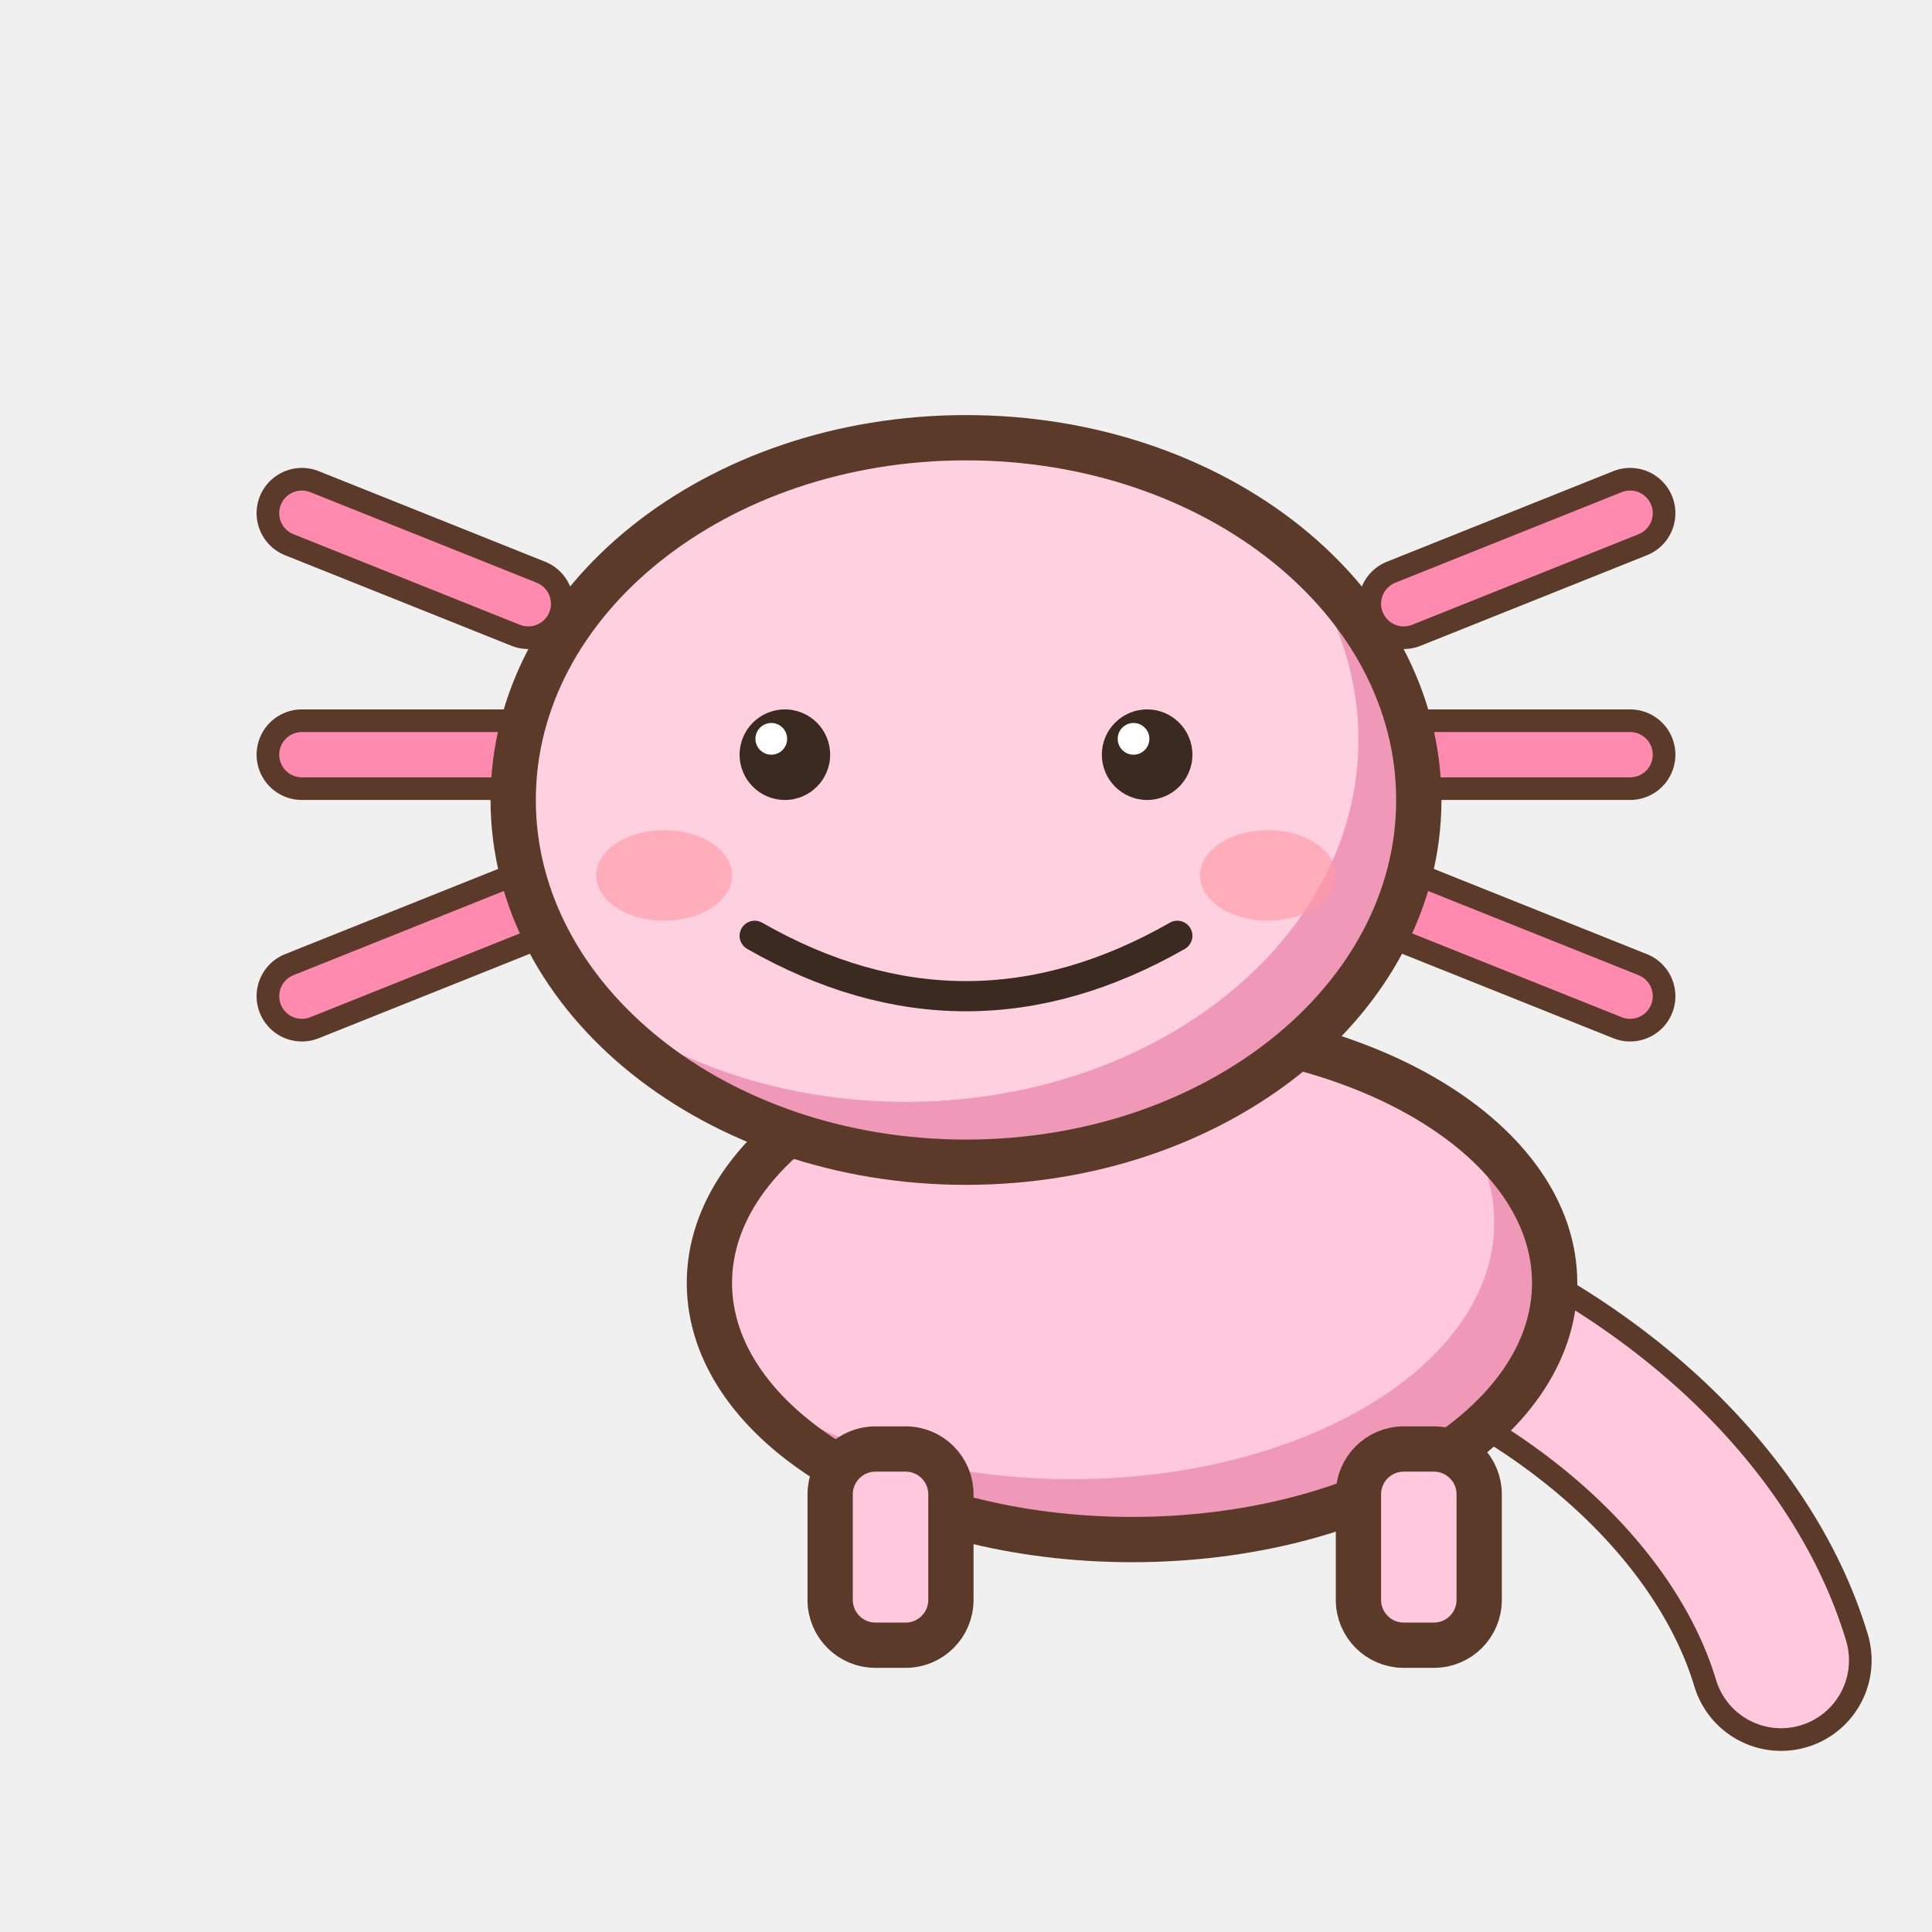
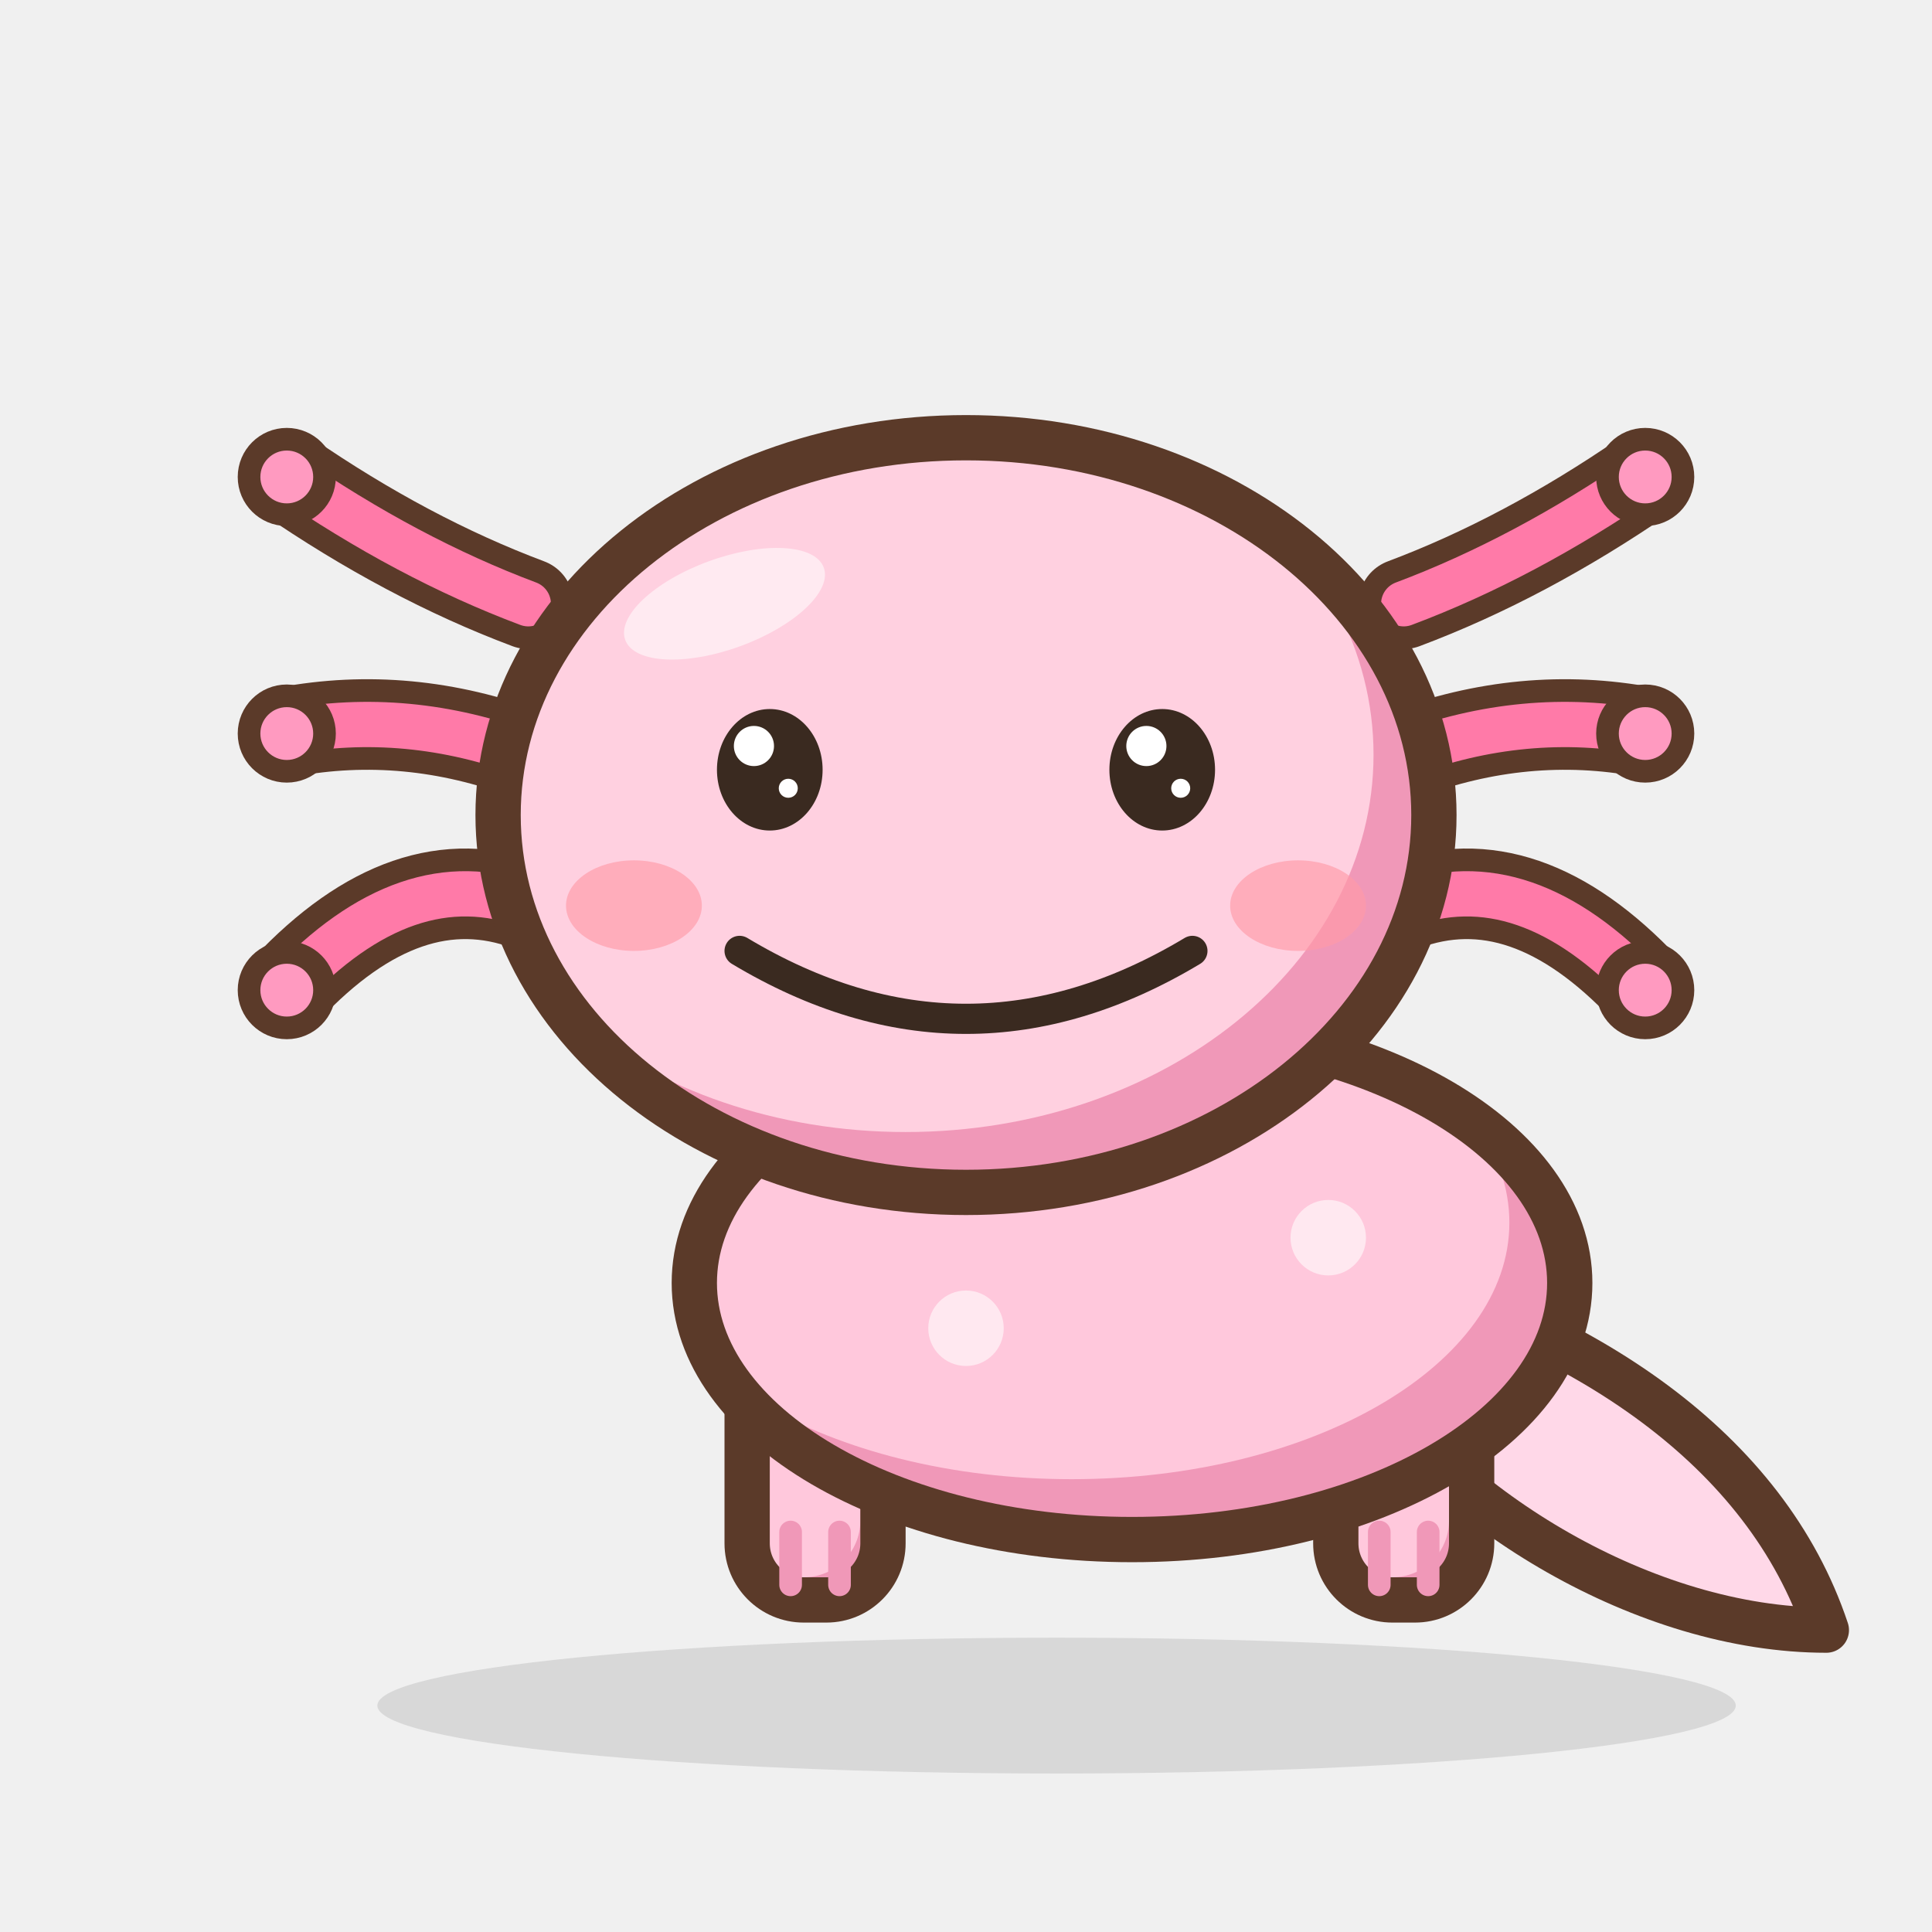
<svg xmlns="http://www.w3.org/2000/svg" viewBox="0 0 256 256">
  <g stroke="#5b3a29" stroke-width="6" stroke-linejoin="round" stroke-linecap="round" fill="none">
-     <path d="M180 170c30 10 50 30 56 50" fill="none" stroke="#5b3a29" stroke-width="24" />
-     <path d="M180 170c30 10 50 30 56 50" fill="none" stroke="#ffc8dc" stroke-width="18" />
+     <ellipse cx="140" cy="226" rx="90" ry="9" fill="#000" stroke="none" opacity=".1" />
    <defs>
-       <path id="p110" d="M94 170a56 34 0 1 0 112 0a56 34 0 1 0 -112 0z" />
-       <clipPath id="cp110">
-         <use href="#p110" />
+       <path id="p243" d="M180 168c30 8 54 24 62 48-24 0-50-16-62-34z" />
+       <clipPath id="cp243">
+         <use href="#p243" />
      </clipPath>
    </defs>
-     <use href="#p110" fill="#f098b8" stroke="none" />
-     <g clip-path="url(#cp110)">
-       <use href="#p110" fill="#ffc8dc" stroke="none" transform="translate(-8 -8)" />
+     <use href="#p243" fill="#f098b8" stroke="none" />
+     <g clip-path="url(#cp243)">
+       <use href="#p243" fill="#ffd8e8" stroke="none" transform="translate(-3 -3)" />
    </g>
-     <use href="#p110" fill="none" />
-     <path d="M70 80l-30 -12.0" fill="none" stroke="#5b3a29" stroke-width="12" />
-     <path d="M70 80l-30 -12.0" fill="none" stroke="#ff8ab0" stroke-width="6" />
-     <path d="M70 100l-30 0.0" fill="none" stroke="#5b3a29" stroke-width="12" />
-     <path d="M70 100l-30 0.0" fill="none" stroke="#ff8ab0" stroke-width="6" />
-     <path d="M70 120l-30 12.0" fill="none" stroke="#5b3a29" stroke-width="12" />
-     <path d="M70 120l-30 12.0" fill="none" stroke="#ff8ab0" stroke-width="6" />
-     <path d="M186 80l30 -12.0" fill="none" stroke="#5b3a29" stroke-width="12" />
-     <path d="M186 80l30 -12.0" fill="none" stroke="#ff8ab0" stroke-width="6" />
-     <path d="M186 100l30 0.0" fill="none" stroke="#5b3a29" stroke-width="12" />
-     <path d="M186 100l30 0.0" fill="none" stroke="#ff8ab0" stroke-width="6" />
-     <path d="M186 120l30 12.0" fill="none" stroke="#5b3a29" stroke-width="12" />
-     <path d="M186 120l30 12.0" fill="none" stroke="#ff8ab0" stroke-width="6" />
+     <use href="#p243" fill="none" />
    <defs>
-       <path id="p111" d="M68 106a60 48 0 1 0 120 0a60 48 0 1 0 -120 0z" />
-       <clipPath id="cp111">
-         <use href="#p111" />
+       <path id="p244" d="M106.5 178h3.0a7.5 7.5 0 0 1 7.5 7.5v19.0a7.5 7.5 0 0 1 -7.5 7.5h-3.0a7.5 7.5 0 0 1 -7.5 -7.5v-19.0a7.5 7.5 0 0 1 7.5 -7.5z" />
+       <clipPath id="cp244">
+         <use href="#p244" />
      </clipPath>
    </defs>
-     <use href="#p111" fill="#f098b8" stroke="none" />
-     <g clip-path="url(#cp111)">
-       <use href="#p111" fill="#ffd0e0" stroke="none" transform="translate(-8 -8)" />
+     <use href="#p244" fill="#f098b8" stroke="none" />
+     <g clip-path="url(#cp244)">
+       <use href="#p244" fill="#ffc8dc" stroke="none" transform="translate(-3 -3)" />
    </g>
-     <use href="#p111" fill="none" />
-     <circle cx="104" cy="100" r="6" fill="#3a2a20" stroke="none" />
-     <circle cx="102.2" cy="97.9" r="2.1" fill="#fff" stroke="none" />
-     <circle cx="152" cy="100" r="6" fill="#3a2a20" stroke="none" />
-     <circle cx="150.2" cy="97.9" r="2.1" fill="#fff" stroke="none" />
-     <path d="M100 124q28 16 56 0" fill="none" stroke="#3a2a20" stroke-width="4" />
-     <ellipse cx="88" cy="116" rx="9" ry="6" fill="#ff9aa8" stroke="none" opacity=".65" />
-     <ellipse cx="168" cy="116" rx="9" ry="6" fill="#ff9aa8" stroke="none" opacity=".65" />
+     <use href="#p244" fill="none" />
+     <path d="M104.76 203v7M111.24 203v7" fill="none" stroke="#f098b8" stroke-width="3" />
    <defs>
-       <path id="p112" d="M116 192h4a6 6 0 0 1 6 6v14a6 6 0 0 1 -6 6h-4a6 6 0 0 1 -6 -6v-14a6 6 0 0 1 6 -6z" />
-       <clipPath id="cp112">
-         <use href="#p112" />
+       <path id="p245" d="M184.5 178h3.0a7.5 7.5 0 0 1 7.5 7.5v19.0a7.5 7.5 0 0 1 -7.5 7.5h-3.0a7.5 7.5 0 0 1 -7.5 -7.5v-19.0a7.5 7.5 0 0 1 7.5 -7.5z" />
+       <clipPath id="cp245">
+         <use href="#p245" />
      </clipPath>
    </defs>
-     <use href="#p112" fill="#f098b8" stroke="none" />
-     <g clip-path="url(#cp112)">
-       <use href="#p112" fill="#ffc8dc" stroke="none" transform="translate(-2 -2)" />
+     <use href="#p245" fill="#f098b8" stroke="none" />
+     <g clip-path="url(#cp245)">
+       <use href="#p245" fill="#ffc8dc" stroke="none" transform="translate(-3 -3)" />
    </g>
-     <use href="#p112" fill="none" />
+     <use href="#p245" fill="none" />
+     <path d="M182.76 203v7M189.24 203v7" fill="none" stroke="#f098b8" stroke-width="3" />
    <defs>
-       <path id="p113" d="M186 192h4a6 6 0 0 1 6 6v14a6 6 0 0 1 -6 6h-4a6 6 0 0 1 -6 -6v-14a6 6 0 0 1 6 -6z" />
-       <clipPath id="cp113">
-         <use href="#p113" />
+       <path id="p246" d="M92 170a58 34 0 1 0 116 0a58 34 0 1 0 -116 0z" />
+       <clipPath id="cp246">
+         <use href="#p246" />
      </clipPath>
    </defs>
-     <use href="#p113" fill="#f098b8" stroke="none" />
-     <g clip-path="url(#cp113)">
-       <use href="#p113" fill="#ffc8dc" stroke="none" transform="translate(-2 -2)" />
+     <use href="#p246" fill="#f098b8" stroke="none" />
+     <g clip-path="url(#cp246)">
+       <use href="#p246" fill="#ffc8dc" stroke="none" transform="translate(-8 -8)" />
    </g>
-     <use href="#p113" fill="none" />
+     <use href="#p246" fill="none" />
+     <circle cx="150" cy="150" r="5" fill="#ffe8f0" stroke="none" opacity="1" />
+     <circle cx="176" cy="164" r="5" fill="#ffe8f0" stroke="none" opacity="1" />
+     <circle cx="128" cy="176" r="5" fill="#ffe8f0" stroke="none" opacity="1" />
+     <path d="M70 80q-16 -6 -32 -17" fill="none" stroke="#5b3a29" stroke-width="12" />
+     <path d="M70 80q-16 -6 -32 -17" fill="none" stroke="#ff7aa8" stroke-width="6" />
+     <circle cx="38" cy="63.2" r="5" fill="#ff9ac0" stroke-width="3" />
+     <path d="M70 100q-16 -6 -32 -3" fill="none" stroke="#5b3a29" stroke-width="12" />
+     <path d="M70 100q-16 -6 -32 -3" fill="none" stroke="#ff7aa8" stroke-width="6" />
+     <circle cx="38" cy="97.2" r="5" fill="#ff9ac0" stroke-width="3" />
+     <path d="M70 120q-16 -6 -32 11" fill="none" stroke="#5b3a29" stroke-width="12" />
+     <path d="M70 120q-16 -6 -32 11" fill="none" stroke="#ff7aa8" stroke-width="6" />
+     <circle cx="38" cy="131.2" r="5" fill="#ff9ac0" stroke-width="3" />
+     <path d="M186 80q16 -6 32 -17" fill="none" stroke="#5b3a29" stroke-width="12" />
+     <path d="M186 80q16 -6 32 -17" fill="none" stroke="#ff7aa8" stroke-width="6" />
+     <circle cx="218" cy="63.2" r="5" fill="#ff9ac0" stroke-width="3" />
+     <path d="M186 100q16 -6 32 -3" fill="none" stroke="#5b3a29" stroke-width="12" />
+     <path d="M186 100q16 -6 32 -3" fill="none" stroke="#ff7aa8" stroke-width="6" />
+     <circle cx="218" cy="97.2" r="5" fill="#ff9ac0" stroke-width="3" />
+     <path d="M186 120q16 -6 32 11" fill="none" stroke="#5b3a29" stroke-width="12" />
+     <path d="M186 120q16 -6 32 11" fill="none" stroke="#ff7aa8" stroke-width="6" />
+     <circle cx="218" cy="131.2" r="5" fill="#ff9ac0" stroke-width="3" />
+     <defs>
+       <path id="p247" d="M66 108a62 50 0 1 0 124 0a62 50 0 1 0 -124 0z" />
+       <clipPath id="cp247">
+         <use href="#p247" />
+       </clipPath>
+     </defs>
+     <use href="#p247" fill="#f098b8" stroke="none" />
+     <g clip-path="url(#cp247)">
+       <use href="#p247" fill="#ffd0e0" stroke="none" transform="translate(-8 -8)" />
+     </g>
+     <use href="#p247" fill="none" />
+     <ellipse cx="102" cy="102" rx="7" ry="8.05" fill="#3a2a20" stroke="none" />
+     <circle cx="99.9" cy="98.85" r="2.66" fill="#fff" stroke="none" />
+     <circle cx="104.45" cy="104.45" r="1.26" fill="#fff" stroke="none" />
+     <ellipse cx="154" cy="102" rx="7" ry="8.05" fill="#3a2a20" stroke="none" />
+     <circle cx="151.9" cy="98.85" r="2.66" fill="#fff" stroke="none" />
+     <circle cx="156.45" cy="104.45" r="1.26" fill="#fff" stroke="none" />
+     <path d="M98 126q30 18 60 0" fill="none" stroke="#3a2a20" stroke-width="4" />
+     <ellipse cx="84" cy="120" rx="9" ry="6" fill="#ff9aa8" stroke="none" opacity=".65" />
+     <ellipse cx="172" cy="120" rx="9" ry="6" fill="#ff9aa8" stroke="none" opacity=".65" />
+     <ellipse cx="96" cy="80" rx="14" ry="6" transform="rotate(-20 96 80)" fill="#fff" stroke="none" opacity=".55" />
  </g>
</svg>
